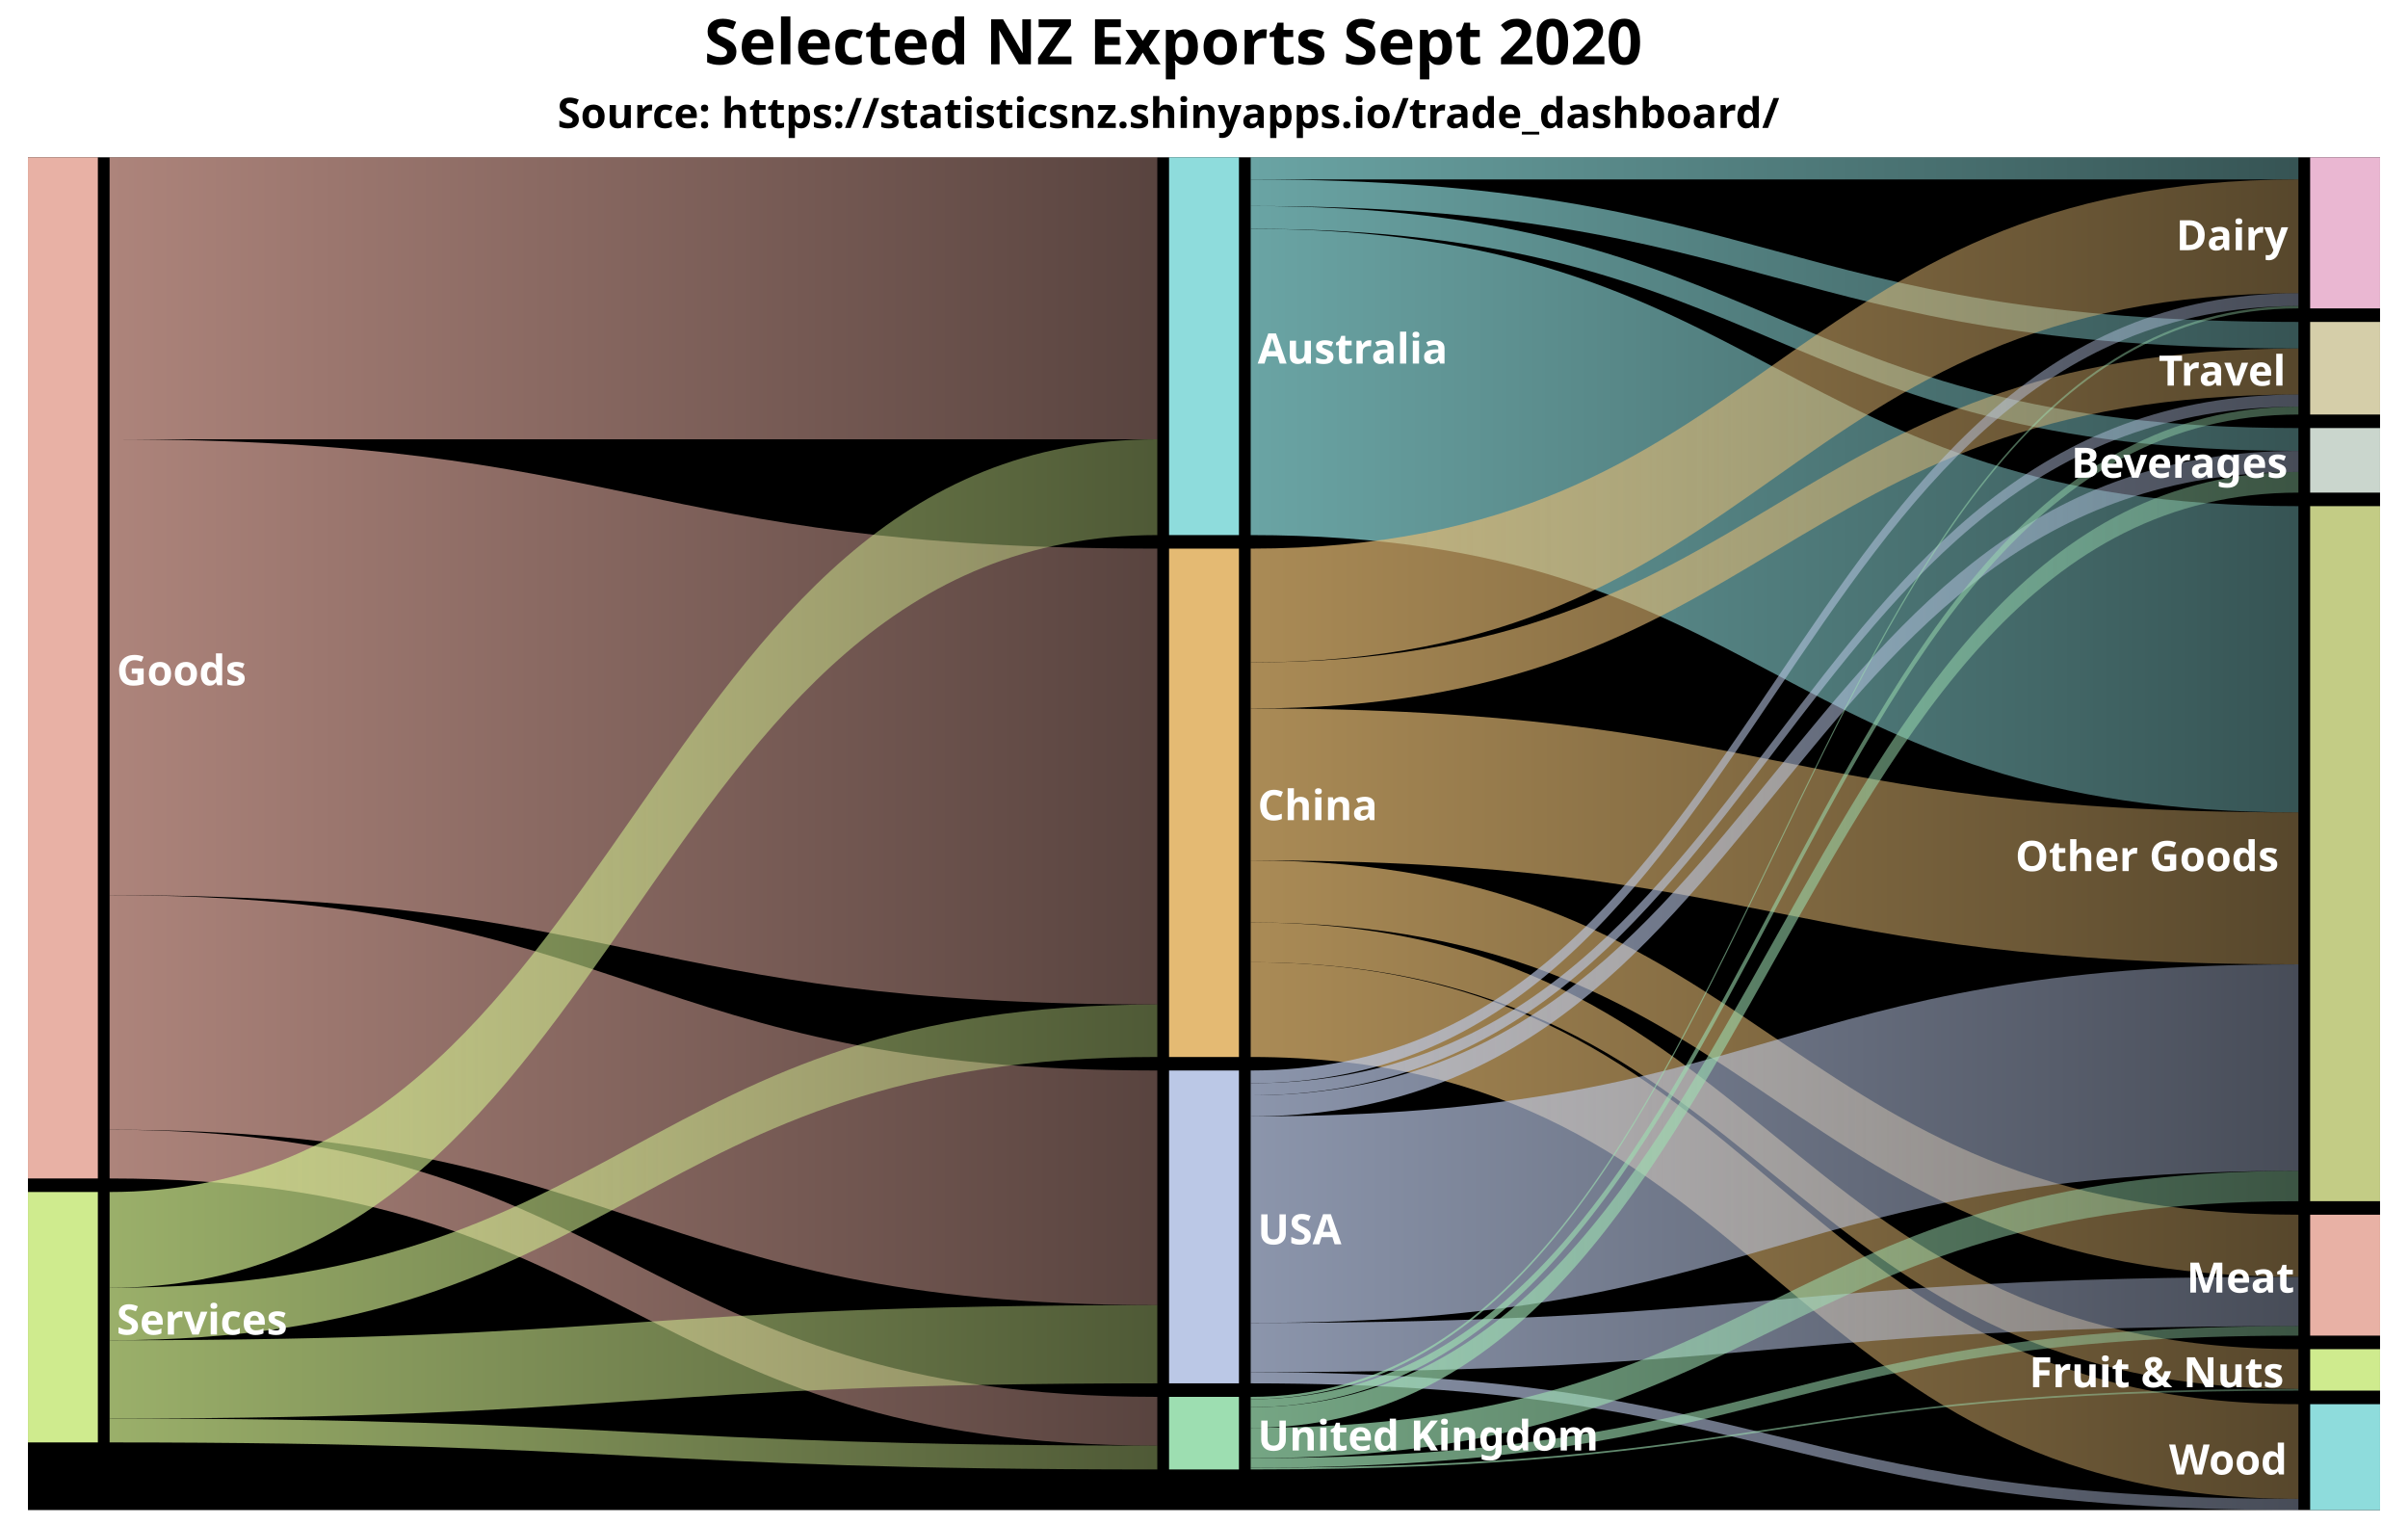
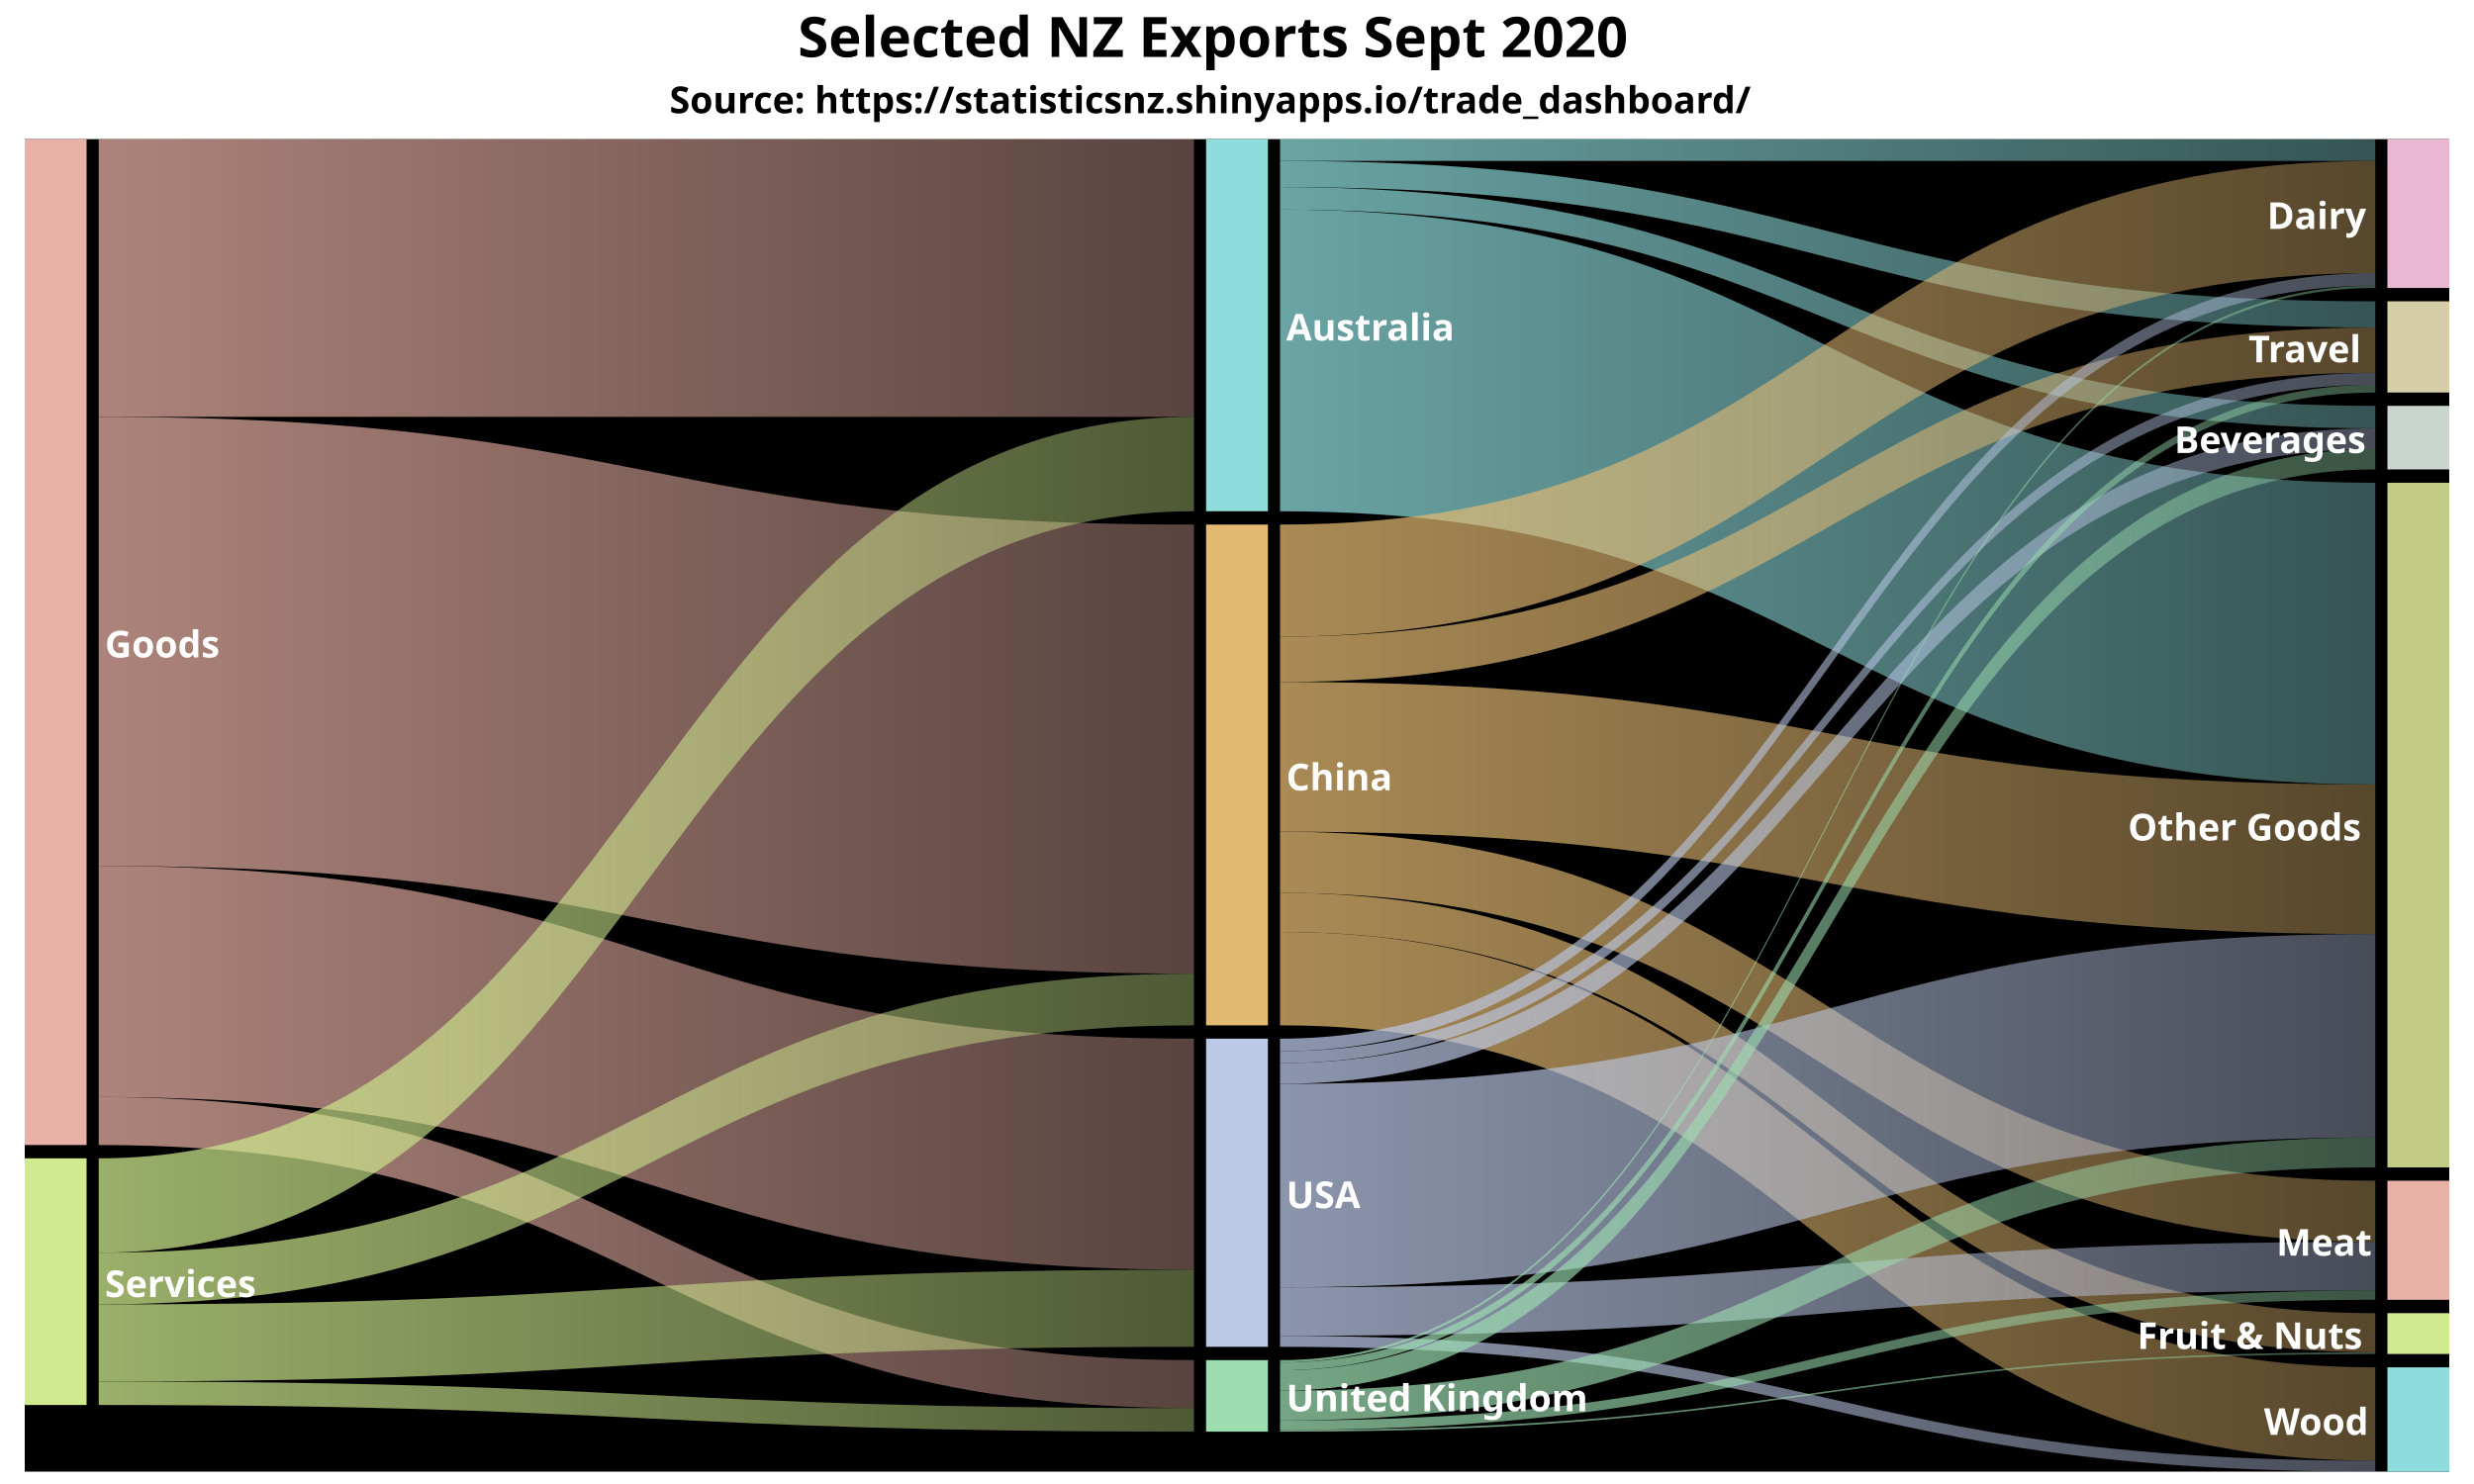
- <svg xmlns="http://www.w3.org/2000/svg" width="689" height="436" text-rendering="auto" shape-rendering="auto">
+ <svg xmlns="http://www.w3.org/2000/svg" width="800.0" height="480.0">
  <defs>
-     <linearGradient id="_506974024491077gp5" x1="354.5" y1="0" x2="661" y2="0" gradientUnits="userSpaceOnUse">
+     <linearGradient id="_64829509623840gp4" x1="410.0" y1="0.0" x2="772.0" y2="0.0" gradientUnits="userSpaceOnUse">
+       <stop offset="0%" stop-color="rgb(187,200,230)" />
+       <stop offset="100%" stop-color="rgb(187,200,230)" stop-opacity="0.502" />
+     </linearGradient>
+     <linearGradient id="_64829509623840gp3" x1="410.0" y1="0.0" x2="772.0" y2="0.0" gradientUnits="userSpaceOnUse">
+       <stop offset="0%" stop-color="rgb(228,186,115)" />
+       <stop offset="100%" stop-color="rgb(228,186,115)" stop-opacity="0.502" />
+     </linearGradient>
+     <linearGradient id="_64829509623840gp0" x1="28.0" y1="0.0" x2="390.0" y2="0.0" gradientUnits="userSpaceOnUse">
+       <stop offset="0%" stop-color="rgb(232,177,165)" />
+       <stop offset="100%" stop-color="rgb(232,177,165)" stop-opacity="0.502" />
+     </linearGradient>
+     <linearGradient id="_64829509623840gp1" x1="28.0" y1="0.0" x2="390.0" y2="0.0" gradientUnits="userSpaceOnUse">
+       <stop offset="0%" stop-color="rgb(207,235,142)" />
+       <stop offset="100%" stop-color="rgb(207,235,142)" stop-opacity="0.502" />
+     </linearGradient>
+     <linearGradient id="_64829509623840gp2" x1="410.0" y1="0.0" x2="772.0" y2="0.0" gradientUnits="userSpaceOnUse">
+       <stop offset="0%" stop-color="rgb(142,220,220)" />
+       <stop offset="100%" stop-color="rgb(142,220,220)" stop-opacity="0.502" />
+     </linearGradient>
+     <linearGradient id="_64829509623840gp5" x1="410.0" y1="0.0" x2="772.0" y2="0.0" gradientUnits="userSpaceOnUse">
      <stop offset="0%" stop-color="rgb(157,222,177)" />
      <stop offset="100%" stop-color="rgb(157,222,177)" stop-opacity="0.502" />
    </linearGradient>
-     <linearGradient id="_506974024491077gp2" x1="354.5" y1="0" x2="661" y2="0" gradientUnits="userSpaceOnUse">
-       <stop offset="0%" stop-color="rgb(142,220,220)" />
-       <stop offset="100%" stop-color="rgb(142,220,220)" stop-opacity="0.502" />
-     </linearGradient>
-     <linearGradient id="_506974024491077gp3" x1="354.5" y1="0" x2="661" y2="0" gradientUnits="userSpaceOnUse">
-       <stop offset="0%" stop-color="rgb(228,186,115)" />
-       <stop offset="100%" stop-color="rgb(228,186,115)" stop-opacity="0.502" />
-     </linearGradient>
-     <linearGradient id="_506974024491077gp0" x1="28" y1="0" x2="334.5" y2="0" gradientUnits="userSpaceOnUse">
-       <stop offset="0%" stop-color="rgb(232,177,165)" />
-       <stop offset="100%" stop-color="rgb(232,177,165)" stop-opacity="0.502" />
-     </linearGradient>
-     <linearGradient id="_506974024491077gp4" x1="354.5" y1="0" x2="661" y2="0" gradientUnits="userSpaceOnUse">
-       <stop offset="0%" stop-color="rgb(187,200,230)" />
-       <stop offset="100%" stop-color="rgb(187,200,230)" stop-opacity="0.502" />
-     </linearGradient>
-     <linearGradient id="_506974024491077gp1" x1="28" y1="0" x2="334.5" y2="0" gradientUnits="userSpaceOnUse">
-       <stop offset="0%" stop-color="rgb(207,235,142)" />
-       <stop offset="100%" stop-color="rgb(207,235,142)" stop-opacity="0.502" />
-     </linearGradient>
-     <clipPath id="_506974024491077clip-0">
-       <path d="M 0 0 L 689 0 L 689 436 L 0 436 L 0 0 Z " />
+     <clipPath id="_64829509623840clip-0">
+       <path d="M0.0,0.0L800.0,0.0L800.0,480.0L0.0,480.0L0.0,0.0Z" />
    </clipPath>
  </defs>
-   <rect x="0" y="0" width="689" height="436" style="fill: rgb(255,255,255); fill-opacity: 1.0" clip-path="url(#_506974024491077clip-0)" />
+   <rect x="0.0" y="0.0" width="800.0" height="480.0" style="fill:rgb(255,255,255)" clip-path="url(#_64829509623840clip-0)" />
  <g>
-     <text x="201.5" y="18.4" style="fill: rgb(0,0,0); fill-opacity: 1.0; font-family: sans-serif; font-size: 18px; font-weight: bold;" clip-path="url(#_506974024491077clip-0)">Selected NZ Exports Sept 2020</text>
+     <text x="258.0" y="18.402" style="fill: rgb(0,0,0); fill-opacity: 1.0; font-family: sans-serif; font-size: 18px; font-weight: bold;" clip-path="url(#_64829509623840clip-0)">Selected NZ Exports Sept 2020</text>
  </g>
  <g>
-     <text x="159.5" y="36.6" style="fill: rgb(0,0,0); fill-opacity: 1.0; font-family: sans-serif; font-size: 12px; font-weight: bold;" clip-path="url(#_506974024491077clip-0)">Source: https://statisticsnz.shinyapps.io/trade_dashboard/</text>
+     <text x="216.5" y="36.602" style="fill: rgb(0,0,0); fill-opacity: 1.0; font-family: sans-serif; font-size: 12px; font-weight: bold;" clip-path="url(#_64829509623840clip-0)">Source: https://statisticsnz.shinyapps.io/trade_dashboard/</text>
  </g>
-   <rect x="8" y="45" width="673" height="387" style="fill: rgb(0,0,0); fill-opacity: 1.0" clip-path="url(#_506974024491077clip-0)" />
-   <rect x="8" y="45" width="20" height="292.14" style="fill: rgb(232,177,165); fill-opacity: 1.0" clip-path="url(#_506974024491077clip-0)" />
-   <g style="fill: url(#_506974024491077gp0); fill-opacity: 0.75; stroke: none" clip-path="url(#_506974024491077clip-0)">
-     <path d="M 31.36 45 C 181.25 45 181.25 45 331.14 45 L 331.14 125.67 C 181.25 125.67 181.25 125.67 31.36 125.67 Z " />
+   <rect x="8.0" y="45.0" width="784.0" height="431.0" style="fill:rgb(0,0,0)" clip-path="url(#_64829509623840clip-0)" />
+   <rect x="8.0" y="45.0" width="20.0" height="325.352" style="fill:rgb(232,177,165)" clip-path="url(#_64829509623840clip-0)" />
+   <g style="fill:url(#_64829509623840gp0);fill-opacity:0.75;stroke:none" clip-path="url(#_64829509623840clip-0)">
+     <path d="M31.92,45.0C209.0,45.0,209.0,45.0,386.08,45.0L386.08,134.836C209.0,134.836,209.0,134.836,31.92,134.836Z" />
  </g>
-   <g style="fill: url(#_506974024491077gp0); fill-opacity: 0.75; stroke: none" clip-path="url(#_506974024491077clip-0)">
-     <path d="M 31.36 125.67 C 181.25 125.67 181.25 156.95 331.14 156.95 L 331.14 287.37 C 181.25 287.37 181.25 256.09 31.36 256.09 Z " />
+   <g style="fill:url(#_64829509623840gp0);fill-opacity:0.75;stroke:none" clip-path="url(#_64829509623840clip-0)">
+     <path d="M31.92,134.836C209.0,134.836,209.0,169.676,386.08,169.676L386.08,314.928C209.0,314.928,209.0,280.088,31.92,280.088Z" />
  </g>
-   <g style="fill: url(#_506974024491077gp0); fill-opacity: 0.75; stroke: none" clip-path="url(#_506974024491077clip-0)">
-     <path d="M 31.36 256.09 C 181.25 256.09 181.25 306.25 331.14 306.25 L 331.14 373.37 C 181.25 373.37 181.25 323.2 31.36 323.2 Z " />
+   <g style="fill:url(#_64829509623840gp0);fill-opacity:0.75;stroke:none" clip-path="url(#_64829509623840clip-0)">
+     <path d="M31.92,280.088C209.0,280.088,209.0,335.957,386.08,335.957L386.08,410.699C209.0,410.699,209.0,354.831,31.92,354.831Z" />
  </g>
-   <g style="fill: url(#_506974024491077gp0); fill-opacity: 0.75; stroke: none" clip-path="url(#_506974024491077clip-0)">
-     <path d="M 31.36 323.2 C 181.25 323.2 181.25 399.62 331.14 399.62 L 331.14 413.56 C 181.25 413.56 181.25 337.14 31.36 337.14 Z " />
+   <g style="fill:url(#_64829509623840gp0);fill-opacity:0.75;stroke:none" clip-path="url(#_64829509623840clip-0)">
+     <path d="M31.92,354.831C209.0,354.831,209.0,439.937,386.08,439.937L386.08,455.459C209.0,455.459,209.0,370.352,31.92,370.352Z" />
  </g>
-   <rect x="8" y="341.01" width="20" height="71.64" style="fill: rgb(207,235,142); fill-opacity: 1.0" clip-path="url(#_506974024491077clip-0)" />
-   <g style="fill: url(#_506974024491077gp1); fill-opacity: 0.75; stroke: none" clip-path="url(#_506974024491077clip-0)">
-     <path d="M 31.36 341.01 C 181.25 341.01 181.25 125.67 331.14 125.67 L 331.14 153.08 C 181.25 153.08 181.25 368.42 31.36 368.42 Z " />
+   <rect x="8.0" y="374.662" width="20.0" height="79.788" style="fill:rgb(207,235,142)" clip-path="url(#_64829509623840clip-0)" />
+   <g style="fill:url(#_64829509623840gp1);fill-opacity:0.75;stroke:none" clip-path="url(#_64829509623840clip-0)">
+     <path d="M31.92,374.662C209.0,374.662,209.0,134.836,386.08,134.836L386.08,165.366C209.0,165.366,209.0,405.192,31.92,405.192Z" />
  </g>
-   <g style="fill: url(#_506974024491077gp1); fill-opacity: 0.75; stroke: none" clip-path="url(#_506974024491077clip-0)">
-     <path d="M 31.36 368.42 C 181.25 368.42 181.25 287.37 331.14 287.37 L 331.14 302.38 C 181.25 302.38 181.25 383.43 31.36 383.43 Z " />
+   <g style="fill:url(#_64829509623840gp1);fill-opacity:0.75;stroke:none" clip-path="url(#_64829509623840clip-0)">
+     <path d="M31.92,405.192C209.0,405.192,209.0,314.928,386.08,314.928L386.08,331.647C209.0,331.647,209.0,421.911,31.92,421.911Z" />
  </g>
-   <g style="fill: url(#_506974024491077gp1); fill-opacity: 0.75; stroke: none" clip-path="url(#_506974024491077clip-0)">
-     <path d="M 31.36 383.43 C 181.25 383.43 181.25 373.37 331.14 373.37 L 331.14 395.75 C 181.25 395.75 181.25 405.82 31.36 405.82 Z " />
+   <g style="fill:url(#_64829509623840gp1);fill-opacity:0.75;stroke:none" clip-path="url(#_64829509623840clip-0)">
+     <path d="M31.92,421.911C209.0,421.911,209.0,410.699,386.08,410.699L386.08,435.627C209.0,435.627,209.0,446.839,31.92,446.839Z" />
  </g>
-   <g style="fill: url(#_506974024491077gp1); fill-opacity: 0.75; stroke: none" clip-path="url(#_506974024491077clip-0)">
-     <path d="M 31.36 405.82 C 181.25 405.82 181.25 413.56 331.14 413.56 L 331.14 420.39 C 181.25 420.39 181.25 412.65 31.36 412.65 Z " />
+   <g style="fill:url(#_64829509623840gp1);fill-opacity:0.75;stroke:none" clip-path="url(#_64829509623840clip-0)">
+     <path d="M31.92,446.839C209.0,446.839,209.0,455.459,386.08,455.459L386.08,463.07C209.0,463.07,209.0,454.45,31.92,454.45Z" />
  </g>
-   <rect x="334.5" y="45" width="20" height="108.08" style="fill: rgb(142,220,220); fill-opacity: 1.0" clip-path="url(#_506974024491077clip-0)" />
-   <g style="fill: url(#_506974024491077gp2); fill-opacity: 0.75; stroke: none" clip-path="url(#_506974024491077clip-0)">
-     <path d="M 357.86 45 C 507.75 45 507.75 45 657.64 45 L 657.64 51.33 C 507.75 51.33 507.75 51.33 357.86 51.33 Z " />
+   <rect x="390.0" y="45.0" width="20.0" height="120.366" style="fill:rgb(142,220,220)" clip-path="url(#_64829509623840clip-0)" />
+   <g style="fill:url(#_64829509623840gp2);fill-opacity:0.75;stroke:none" clip-path="url(#_64829509623840clip-0)">
+     <path d="M413.92,45.0C591.0,45.0,591.0,45.0,768.08,45.0L768.08,52.055C591.0,52.055,591.0,52.055,413.92,52.055Z" />
  </g>
-   <g style="fill: url(#_506974024491077gp2); fill-opacity: 0.75; stroke: none" clip-path="url(#_506974024491077clip-0)">
-     <path d="M 357.86 51.33 C 507.75 51.33 507.75 92.1 657.64 92.1 L 657.64 99.7 C 507.75 99.7 507.75 58.94 357.86 58.94 Z " />
+   <g style="fill:url(#_64829509623840gp2);fill-opacity:0.75;stroke:none" clip-path="url(#_64829509623840clip-0)">
+     <path d="M413.92,52.055C591.0,52.055,591.0,97.456,768.08,97.456L768.08,105.923C591.0,105.923,591.0,60.521,413.92,60.521Z" />
  </g>
-   <g style="fill: url(#_506974024491077gp2); fill-opacity: 0.75; stroke: none" clip-path="url(#_506974024491077clip-0)">
-     <path d="M 357.86 58.94 C 507.75 58.94 507.75 122.46 657.64 122.46 L 657.64 128.99 C 507.75 128.99 507.75 65.46 357.86 65.46 Z " />
+   <g style="fill:url(#_64829509623840gp2);fill-opacity:0.75;stroke:none" clip-path="url(#_64829509623840clip-0)">
+     <path d="M413.92,60.521C591.0,60.521,591.0,131.27,768.08,131.27L768.08,138.539C591.0,138.539,591.0,67.79,413.92,67.79Z" />
  </g>
-   <g style="fill: url(#_506974024491077gp2); fill-opacity: 0.75; stroke: none" clip-path="url(#_506974024491077clip-0)">
-     <path d="M 357.86 65.46 C 507.75 65.46 507.75 144.8 657.64 144.8 L 657.64 232.41 C 507.75 232.41 507.75 153.08 357.86 153.08 Z " />
+   <g style="fill:url(#_64829509623840gp2);fill-opacity:0.75;stroke:none" clip-path="url(#_64829509623840clip-0)">
+     <path d="M413.92,67.79C591.0,67.79,591.0,156.147,768.08,156.147L768.08,253.723C591.0,253.723,591.0,165.366,413.92,165.366Z" />
  </g>
-   <rect x="334.5" y="156.95" width="20" height="145.44" style="fill: rgb(228,186,115); fill-opacity: 1.0" clip-path="url(#_506974024491077clip-0)" />
-   <g style="fill: url(#_506974024491077gp3); fill-opacity: 0.75; stroke: none" clip-path="url(#_506974024491077clip-0)">
-     <path d="M 357.86 156.95 C 507.75 156.95 507.75 51.33 657.64 51.33 L 657.64 83.89 C 507.75 83.89 507.75 189.51 357.86 189.51 Z " />
+   <rect x="390.0" y="169.676" width="20.0" height="161.97" style="fill:rgb(228,186,115)" clip-path="url(#_64829509623840clip-0)" />
+   <g style="fill:url(#_64829509623840gp3);fill-opacity:0.75;stroke:none" clip-path="url(#_64829509623840clip-0)">
+     <path d="M413.92,169.676C591.0,169.676,591.0,52.055,768.08,52.055L768.08,88.315C591.0,88.315,591.0,205.936,413.92,205.936Z" />
  </g>
-   <g style="fill: url(#_506974024491077gp3); fill-opacity: 0.75; stroke: none" clip-path="url(#_506974024491077clip-0)">
-     <path d="M 357.86 189.51 C 507.75 189.51 507.75 99.7 657.64 99.7 L 657.64 112.87 C 507.75 112.87 507.75 202.68 357.86 202.68 Z " />
+   <g style="fill:url(#_64829509623840gp3);fill-opacity:0.75;stroke:none" clip-path="url(#_64829509623840clip-0)">
+     <path d="M413.92,205.936C591.0,205.936,591.0,105.923,768.08,105.923L768.08,120.589C591.0,120.589,591.0,220.602,413.92,220.602Z" />
  </g>
-   <g style="fill: url(#_506974024491077gp3); fill-opacity: 0.75; stroke: none" clip-path="url(#_506974024491077clip-0)">
-     <path d="M 357.86 202.68 C 507.75 202.68 507.75 232.41 657.64 232.41 L 657.64 275.88 C 507.75 275.88 507.75 246.14 357.86 246.14 Z " />
+   <g style="fill:url(#_64829509623840gp3);fill-opacity:0.75;stroke:none" clip-path="url(#_64829509623840clip-0)">
+     <path d="M413.92,220.602C591.0,220.602,591.0,253.723,768.08,253.723L768.08,302.126C591.0,302.126,591.0,269.005,413.92,269.005Z" />
  </g>
-   <g style="fill: url(#_506974024491077gp3); fill-opacity: 0.75; stroke: none" clip-path="url(#_506974024491077clip-0)">
-     <path d="M 357.86 246.14 C 507.75 246.14 507.75 347.51 657.64 347.51 L 657.64 365.29 C 507.75 365.29 507.75 263.91 357.86 263.91 Z " />
+   <g style="fill:url(#_64829509623840gp3);fill-opacity:0.75;stroke:none" clip-path="url(#_64829509623840clip-0)">
+     <path d="M413.92,269.005C591.0,269.005,591.0,381.905,768.08,381.905L768.08,401.702C591.0,401.702,591.0,288.802,413.92,288.802Z" />
  </g>
-   <g style="fill: url(#_506974024491077gp3); fill-opacity: 0.75; stroke: none" clip-path="url(#_506974024491077clip-0)">
-     <path d="M 357.86 263.91 C 507.75 263.91 507.75 385.97 657.64 385.97 L 657.64 397.34 C 507.75 397.34 507.75 275.28 357.86 275.28 Z " />
+   <g style="fill:url(#_64829509623840gp3);fill-opacity:0.75;stroke:none" clip-path="url(#_64829509623840clip-0)">
+     <path d="M413.92,288.802C591.0,288.802,591.0,424.741,768.08,424.741L768.08,437.397C591.0,437.397,591.0,301.459,413.92,301.459Z" />
  </g>
-   <g style="fill: url(#_506974024491077gp3); fill-opacity: 0.75; stroke: none" clip-path="url(#_506974024491077clip-0)">
-     <path d="M 357.86 275.28 C 507.75 275.28 507.75 401.71 657.64 401.71 L 657.64 428.81 C 507.75 428.81 507.75 302.38 357.86 302.38 Z " />
+   <g style="fill:url(#_64829509623840gp3);fill-opacity:0.75;stroke:none" clip-path="url(#_64829509623840clip-0)">
+     <path d="M413.92,301.459C591.0,301.459,591.0,442.263,768.08,442.263L768.08,472.451C591.0,472.451,591.0,331.647,413.92,331.647Z" />
  </g>
-   <rect x="334.5" y="306.25" width="20" height="89.5" style="fill: rgb(187,200,230); fill-opacity: 1.0" clip-path="url(#_506974024491077clip-0)" />
-   <g style="fill: url(#_506974024491077gp4); fill-opacity: 0.75; stroke: none" clip-path="url(#_506974024491077clip-0)">
-     <path d="M 357.86 306.25 C 507.75 306.25 507.75 83.89 657.64 83.89 L 657.64 87.54 C 507.75 87.54 507.75 309.9 357.86 309.9 Z " />
+   <rect x="390.0" y="335.957" width="20.0" height="99.671" style="fill:rgb(187,200,230)" clip-path="url(#_64829509623840clip-0)" />
+   <g style="fill:url(#_64829509623840gp4);fill-opacity:0.75;stroke:none" clip-path="url(#_64829509623840clip-0)">
+     <path d="M413.92,335.957C591.0,335.957,591.0,88.315,768.08,88.315L768.08,92.377C591.0,92.377,591.0,340.019,413.92,340.019Z" />
  </g>
-   <g style="fill: url(#_506974024491077gp4); fill-opacity: 0.75; stroke: none" clip-path="url(#_506974024491077clip-0)">
-     <path d="M 357.86 309.9 C 507.75 309.9 507.75 112.87 657.64 112.87 L 657.64 116.33 C 507.75 116.33 507.75 313.36 357.86 313.36 Z " />
+   <g style="fill:url(#_64829509623840gp4);fill-opacity:0.75;stroke:none" clip-path="url(#_64829509623840clip-0)">
+     <path d="M413.92,340.019C591.0,340.019,591.0,120.589,768.08,120.589L768.08,124.437C591.0,124.437,591.0,343.867,413.92,343.867Z" />
  </g>
-   <g style="fill: url(#_506974024491077gp4); fill-opacity: 0.75; stroke: none" clip-path="url(#_506974024491077clip-0)">
-     <path d="M 357.86 313.36 C 507.75 313.36 507.75 128.99 657.64 128.99 L 657.64 135.02 C 507.75 135.02 507.75 319.38 357.86 319.38 Z " />
+   <g style="fill:url(#_64829509623840gp4);fill-opacity:0.75;stroke:none" clip-path="url(#_64829509623840clip-0)">
+     <path d="M413.92,343.867C591.0,343.867,591.0,138.539,768.08,138.539L768.08,145.252C591.0,145.252,591.0,350.58,413.92,350.58Z" />
  </g>
-   <g style="fill: url(#_506974024491077gp4); fill-opacity: 0.75; stroke: none" clip-path="url(#_506974024491077clip-0)">
-     <path d="M 357.86 319.38 C 507.75 319.38 507.75 275.88 657.64 275.88 L 657.64 334.96 C 507.75 334.96 507.75 378.47 357.86 378.47 Z " />
+   <g style="fill:url(#_64829509623840gp4);fill-opacity:0.75;stroke:none" clip-path="url(#_64829509623840clip-0)">
+     <path d="M413.92,350.58C591.0,350.58,591.0,302.126,768.08,302.126L768.08,367.932C591.0,367.932,591.0,416.386,413.92,416.386Z" />
  </g>
-   <g style="fill: url(#_506974024491077gp4); fill-opacity: 0.75; stroke: none" clip-path="url(#_506974024491077clip-0)">
-     <path d="M 357.86 378.47 C 507.75 378.47 507.75 365.29 657.64 365.29 L 657.64 379.38 C 507.75 379.38 507.75 392.56 357.86 392.56 Z " />
+   <g style="fill:url(#_64829509623840gp4);fill-opacity:0.75;stroke:none" clip-path="url(#_64829509623840clip-0)">
+     <path d="M413.92,416.386C591.0,416.386,591.0,401.702,768.08,401.702L768.08,417.395C591.0,417.395,591.0,432.078,413.92,432.078Z" />
  </g>
-   <g style="fill: url(#_506974024491077gp4); fill-opacity: 0.75; stroke: none" clip-path="url(#_506974024491077clip-0)">
-     <path d="M 357.86 392.56 C 507.75 392.56 507.75 428.81 657.64 428.81 L 657.64 432 C 507.75 432 507.75 395.75 357.86 395.75 Z " />
+   <g style="fill:url(#_64829509623840gp4);fill-opacity:0.75;stroke:none" clip-path="url(#_64829509623840clip-0)">
+     <path d="M413.92,432.078C591.0,432.078,591.0,472.451,768.08,472.451L768.08,476.0C591.0,476.0,591.0,435.627,413.92,435.627Z" />
  </g>
-   <rect x="334.5" y="399.62" width="20" height="20.77" style="fill: rgb(157,222,177); fill-opacity: 1.0" clip-path="url(#_506974024491077clip-0)" />
-   <g style="fill: url(#_506974024491077gp5); fill-opacity: 0.75; stroke: none" clip-path="url(#_506974024491077clip-0)">
-     <path d="M 357.86 399.62 C 507.75 399.62 507.75 87.54 657.64 87.54 L 657.64 88.23 C 507.75 88.23 507.75 400.31 357.86 400.31 Z " />
+   <rect x="390.0" y="439.937" width="20.0" height="23.133" style="fill:rgb(157,222,177)" clip-path="url(#_64829509623840clip-0)" />
+   <g style="fill:url(#_64829509623840gp5);fill-opacity:0.75;stroke:none" clip-path="url(#_64829509623840clip-0)">
+     <path d="M413.92,439.937C591.0,439.937,591.0,92.377,768.08,92.377L768.08,93.146C591.0,93.146,591.0,440.707,413.92,440.707Z" />
  </g>
-   <g style="fill: url(#_506974024491077gp5); fill-opacity: 0.75; stroke: none" clip-path="url(#_506974024491077clip-0)">
-     <path d="M 357.86 400.31 C 507.75 400.31 507.75 116.33 657.64 116.33 L 657.64 118.59 C 507.75 118.59 507.75 402.58 357.86 402.58 Z " />
+   <g style="fill:url(#_64829509623840gp5);fill-opacity:0.75;stroke:none" clip-path="url(#_64829509623840clip-0)">
+     <path d="M413.92,440.707C591.0,440.707,591.0,124.437,768.08,124.437L768.08,126.96C591.0,126.96,591.0,443.23,413.92,443.23Z" />
  </g>
-   <g style="fill: url(#_506974024491077gp5); fill-opacity: 0.75; stroke: none" clip-path="url(#_506974024491077clip-0)">
-     <path d="M 357.86 402.58 C 507.75 402.58 507.75 135.02 657.64 135.02 L 657.64 140.93 C 507.75 140.93 507.75 408.49 357.86 408.49 Z " />
+   <g style="fill:url(#_64829509623840gp5);fill-opacity:0.75;stroke:none" clip-path="url(#_64829509623840clip-0)">
+     <path d="M413.92,443.23C591.0,443.23,591.0,145.252,768.08,145.252L768.08,151.837C591.0,151.837,591.0,449.815,413.92,449.815Z" />
  </g>
-   <g style="fill: url(#_506974024491077gp5); fill-opacity: 0.75; stroke: none" clip-path="url(#_506974024491077clip-0)">
-     <path d="M 357.86 408.49 C 507.75 408.49 507.75 334.96 657.64 334.96 L 657.64 343.64 C 507.75 343.64 507.75 417.16 357.86 417.16 Z " />
+   <g style="fill:url(#_64829509623840gp5);fill-opacity:0.75;stroke:none" clip-path="url(#_64829509623840clip-0)">
+     <path d="M413.92,449.815C591.0,449.815,591.0,367.932,768.08,367.932L768.08,377.595C591.0,377.595,591.0,459.478,413.92,459.478Z" />
  </g>
-   <g style="fill: url(#_506974024491077gp5); fill-opacity: 0.75; stroke: none" clip-path="url(#_506974024491077clip-0)">
-     <path d="M 357.86 417.16 C 507.75 417.16 507.75 379.38 657.64 379.38 L 657.64 382.1 C 507.75 382.1 507.75 419.89 357.86 419.89 Z " />
+   <g style="fill:url(#_64829509623840gp5);fill-opacity:0.75;stroke:none" clip-path="url(#_64829509623840clip-0)">
+     <path d="M413.92,459.478C591.0,459.478,591.0,417.395,768.08,417.395L768.08,420.431C591.0,420.431,591.0,462.514,413.92,462.514Z" />
  </g>
-   <g style="fill: url(#_506974024491077gp5); fill-opacity: 0.75; stroke: none" clip-path="url(#_506974024491077clip-0)">
-     <path d="M 357.86 419.89 C 507.75 419.89 507.75 397.34 657.64 397.34 L 657.64 397.84 C 507.75 397.84 507.75 420.39 357.86 420.39 Z " />
+   <g style="fill:url(#_64829509623840gp5);fill-opacity:0.75;stroke:none" clip-path="url(#_64829509623840clip-0)">
+     <path d="M413.92,462.514C591.0,462.514,591.0,437.397,768.08,437.397L768.08,437.953C591.0,437.953,591.0,463.07,413.92,463.07Z" />
  </g>
-   <rect x="661" y="45" width="20" height="43.23" style="fill: rgb(234,183,210); fill-opacity: 1.0" clip-path="url(#_506974024491077clip-0)" />
-   <rect x="661" y="92.1" width="20" height="26.49" style="fill: rgb(213,206,169); fill-opacity: 1.0" clip-path="url(#_506974024491077clip-0)" />
-   <rect x="661" y="122.46" width="20" height="18.47" style="fill: rgb(202,214,205); fill-opacity: 1.0" clip-path="url(#_506974024491077clip-0)" />
-   <rect x="661" y="144.8" width="20" height="198.84" style="fill: rgb(195,204,133); fill-opacity: 1.0" clip-path="url(#_506974024491077clip-0)" />
-   <rect x="661" y="347.51" width="20" height="34.59" style="fill: rgb(232,177,165); fill-opacity: 1.0" clip-path="url(#_506974024491077clip-0)" />
-   <rect x="661" y="385.97" width="20" height="11.86" style="fill: rgb(207,235,142); fill-opacity: 1.0" clip-path="url(#_506974024491077clip-0)" />
-   <rect x="661" y="401.71" width="20" height="30.29" style="fill: rgb(142,220,220); fill-opacity: 1.0" clip-path="url(#_506974024491077clip-0)" />
+   <rect x="772.0" y="45.0" width="20.0" height="48.146" style="fill:rgb(234,183,210)" clip-path="url(#_64829509623840clip-0)" />
+   <rect x="772.0" y="97.456" width="20.0" height="29.504" style="fill:rgb(213,206,169)" clip-path="url(#_64829509623840clip-0)" />
+   <rect x="772.0" y="131.27" width="20.0" height="20.567" style="fill:rgb(202,214,205)" clip-path="url(#_64829509623840clip-0)" />
+   <rect x="772.0" y="156.147" width="20.0" height="221.448" style="fill:rgb(195,204,133)" clip-path="url(#_64829509623840clip-0)" />
+   <rect x="772.0" y="381.905" width="20.0" height="38.526" style="fill:rgb(232,177,165)" clip-path="url(#_64829509623840clip-0)" />
+   <rect x="772.0" y="424.741" width="20.0" height="13.212" style="fill:rgb(207,235,142)" clip-path="url(#_64829509623840clip-0)" />
+   <rect x="772.0" y="442.263" width="20.0" height="33.737" style="fill:rgb(142,220,220)" clip-path="url(#_64829509623840clip-0)" />
  <g>
-     <text x="592.64" y="136.67" style="fill: rgb(255,255,255); fill-opacity: 1.0; font-family: sans-serif; font-size: 12px; font-weight: bold;" clip-path="url(#_506974024491077clip-0)">Beverages</text>
+     <text x="703.08" y="146.522" style="fill: rgb(255,255,255); fill-opacity: 1.0; font-family: sans-serif; font-size: 12px; font-weight: bold;" clip-path="url(#_64829509623840clip-0)">Beverages</text>
  </g>
  <g>
-     <text x="359.86" y="355.97" style="fill: rgb(255,255,255); fill-opacity: 1.0; font-family: sans-serif; font-size: 12px; font-weight: bold;" clip-path="url(#_506974024491077clip-0)">USA</text>
+     <text x="415.92" y="390.761" style="fill: rgb(255,255,255); fill-opacity: 1.0; font-family: sans-serif; font-size: 12px; font-weight: bold;" clip-path="url(#_64829509623840clip-0)">USA</text>
  </g>
  <g>
-     <text x="622.64" y="71.58" style="fill: rgb(255,255,255); fill-opacity: 1.0; font-family: sans-serif; font-size: 12px; font-weight: bold;" clip-path="url(#_506974024491077clip-0)">Dairy</text>
+     <text x="733.08" y="74.042" style="fill: rgb(255,255,255); fill-opacity: 1.0; font-family: sans-serif; font-size: 12px; font-weight: bold;" clip-path="url(#_64829509623840clip-0)">Dairy</text>
  </g>
  <g>
-     <text x="617.64" y="110.32" style="fill: rgb(255,255,255); fill-opacity: 1.0; font-family: sans-serif; font-size: 12px; font-weight: bold;" clip-path="url(#_506974024491077clip-0)">Travel</text>
+     <text x="727.08" y="117.177" style="fill: rgb(255,255,255); fill-opacity: 1.0; font-family: sans-serif; font-size: 12px; font-weight: bold;" clip-path="url(#_64829509623840clip-0)">Travel</text>
  </g>
  <g>
-     <text x="625.64" y="369.78" style="fill: rgb(255,255,255); fill-opacity: 1.0; font-family: sans-serif; font-size: 12px; font-weight: bold;" clip-path="url(#_506974024491077clip-0)">Meat</text>
+     <text x="736.08" y="406.137" style="fill: rgb(255,255,255); fill-opacity: 1.0; font-family: sans-serif; font-size: 12px; font-weight: bold;" clip-path="url(#_64829509623840clip-0)">Meat</text>
  </g>
  <g>
-     <text x="33.37" y="381.8" style="fill: rgb(255,255,255); fill-opacity: 1.0; font-family: sans-serif; font-size: 12px; font-weight: bold;" clip-path="url(#_506974024491077clip-0)">Services</text>
+     <text x="33.92" y="419.525" style="fill: rgb(255,255,255); fill-opacity: 1.0; font-family: sans-serif; font-size: 12px; font-weight: bold;" clip-path="url(#_64829509623840clip-0)">Services</text>
  </g>
  <g>
-     <text x="576.64" y="249.19" style="fill: rgb(255,255,255); fill-opacity: 1.0; font-family: sans-serif; font-size: 12px; font-weight: bold;" clip-path="url(#_506974024491077clip-0)">Other Goods</text>
+     <text x="688.08" y="271.84" style="fill: rgb(255,255,255); fill-opacity: 1.0; font-family: sans-serif; font-size: 12px; font-weight: bold;" clip-path="url(#_64829509623840clip-0)">Other Goods</text>
  </g>
  <g>
-     <text x="359.86" y="414.97" style="fill: rgb(255,255,255); fill-opacity: 1.0; font-family: sans-serif; font-size: 12px; font-weight: bold;" clip-path="url(#_506974024491077clip-0)">United Kingdom</text>
+     <text x="415.92" y="456.472" style="fill: rgb(255,255,255); fill-opacity: 1.0; font-family: sans-serif; font-size: 12px; font-weight: bold;" clip-path="url(#_64829509623840clip-0)">United Kingdom</text>
  </g>
  <g>
-     <text x="620.64" y="421.82" style="fill: rgb(255,255,255); fill-opacity: 1.0; font-family: sans-serif; font-size: 12px; font-weight: bold;" clip-path="url(#_506974024491077clip-0)">Wood</text>
+     <text x="732.08" y="464.1" style="fill: rgb(255,255,255); fill-opacity: 1.0; font-family: sans-serif; font-size: 12px; font-weight: bold;" clip-path="url(#_64829509623840clip-0)">Wood</text>
  </g>
  <g>
-     <text x="359.86" y="234.63" style="fill: rgb(255,255,255); fill-opacity: 1.0; font-family: sans-serif; font-size: 12px; font-weight: bold;" clip-path="url(#_506974024491077clip-0)">China</text>
+     <text x="415.92" y="255.63" style="fill: rgb(255,255,255); fill-opacity: 1.0; font-family: sans-serif; font-size: 12px; font-weight: bold;" clip-path="url(#_64829509623840clip-0)">China</text>
  </g>
  <g>
-     <text x="359.86" y="104.01" style="fill: rgb(255,255,255); fill-opacity: 1.0; font-family: sans-serif; font-size: 12px; font-weight: bold;" clip-path="url(#_506974024491077clip-0)">Australia</text>
+     <text x="415.92" y="110.152" style="fill: rgb(255,255,255); fill-opacity: 1.0; font-family: sans-serif; font-size: 12px; font-weight: bold;" clip-path="url(#_64829509623840clip-0)">Australia</text>
  </g>
  <g>
-     <text x="580.64" y="396.87" style="fill: rgb(255,255,255); fill-opacity: 1.0; font-family: sans-serif; font-size: 12px; font-weight: bold;" clip-path="url(#_506974024491077clip-0)">Fruit &amp; Nuts</text>
+     <text x="691.08" y="436.316" style="fill: rgb(255,255,255); fill-opacity: 1.0; font-family: sans-serif; font-size: 12px; font-weight: bold;" clip-path="url(#_64829509623840clip-0)">Fruit &amp; Nuts</text>
  </g>
  <g>
-     <text x="33.37" y="196.04" style="fill: rgb(255,255,255); fill-opacity: 1.0; font-family: sans-serif; font-size: 12px; font-weight: bold;" clip-path="url(#_506974024491077clip-0)">Goods</text>
+     <text x="33.92" y="212.645" style="fill: rgb(255,255,255); fill-opacity: 1.0; font-family: sans-serif; font-size: 12px; font-weight: bold;" clip-path="url(#_64829509623840clip-0)">Goods</text>
  </g>
</svg>
